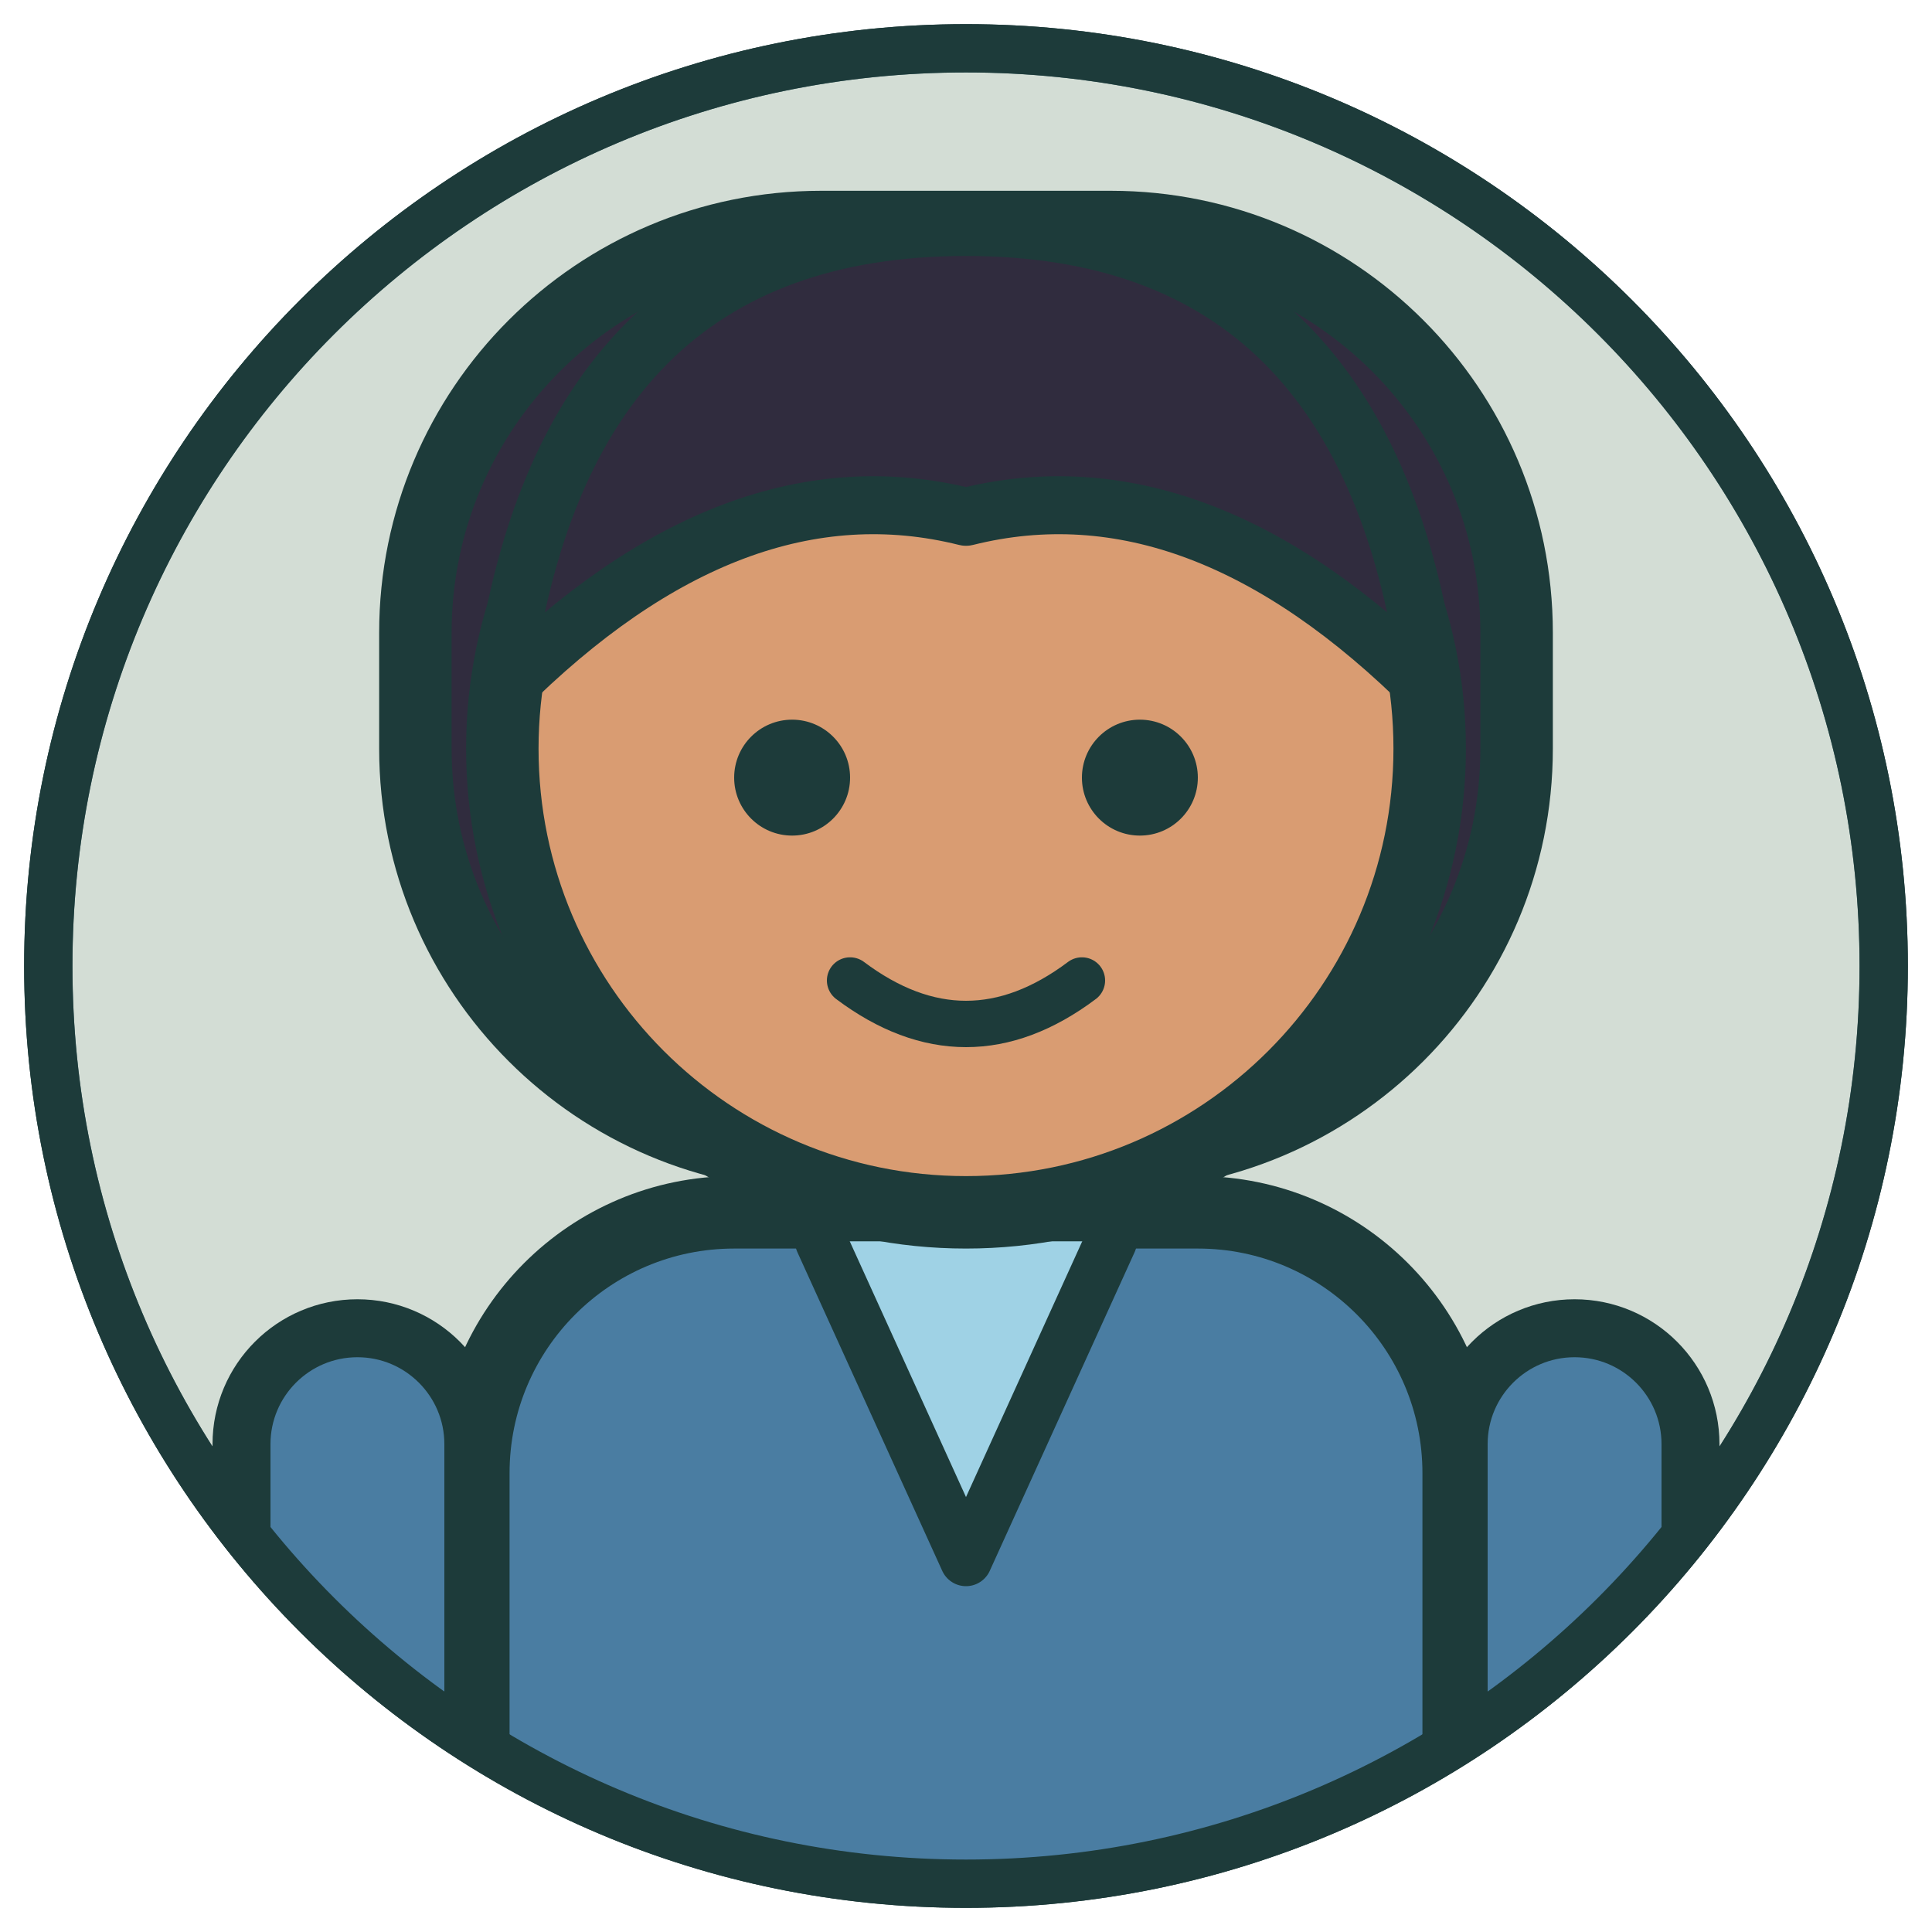
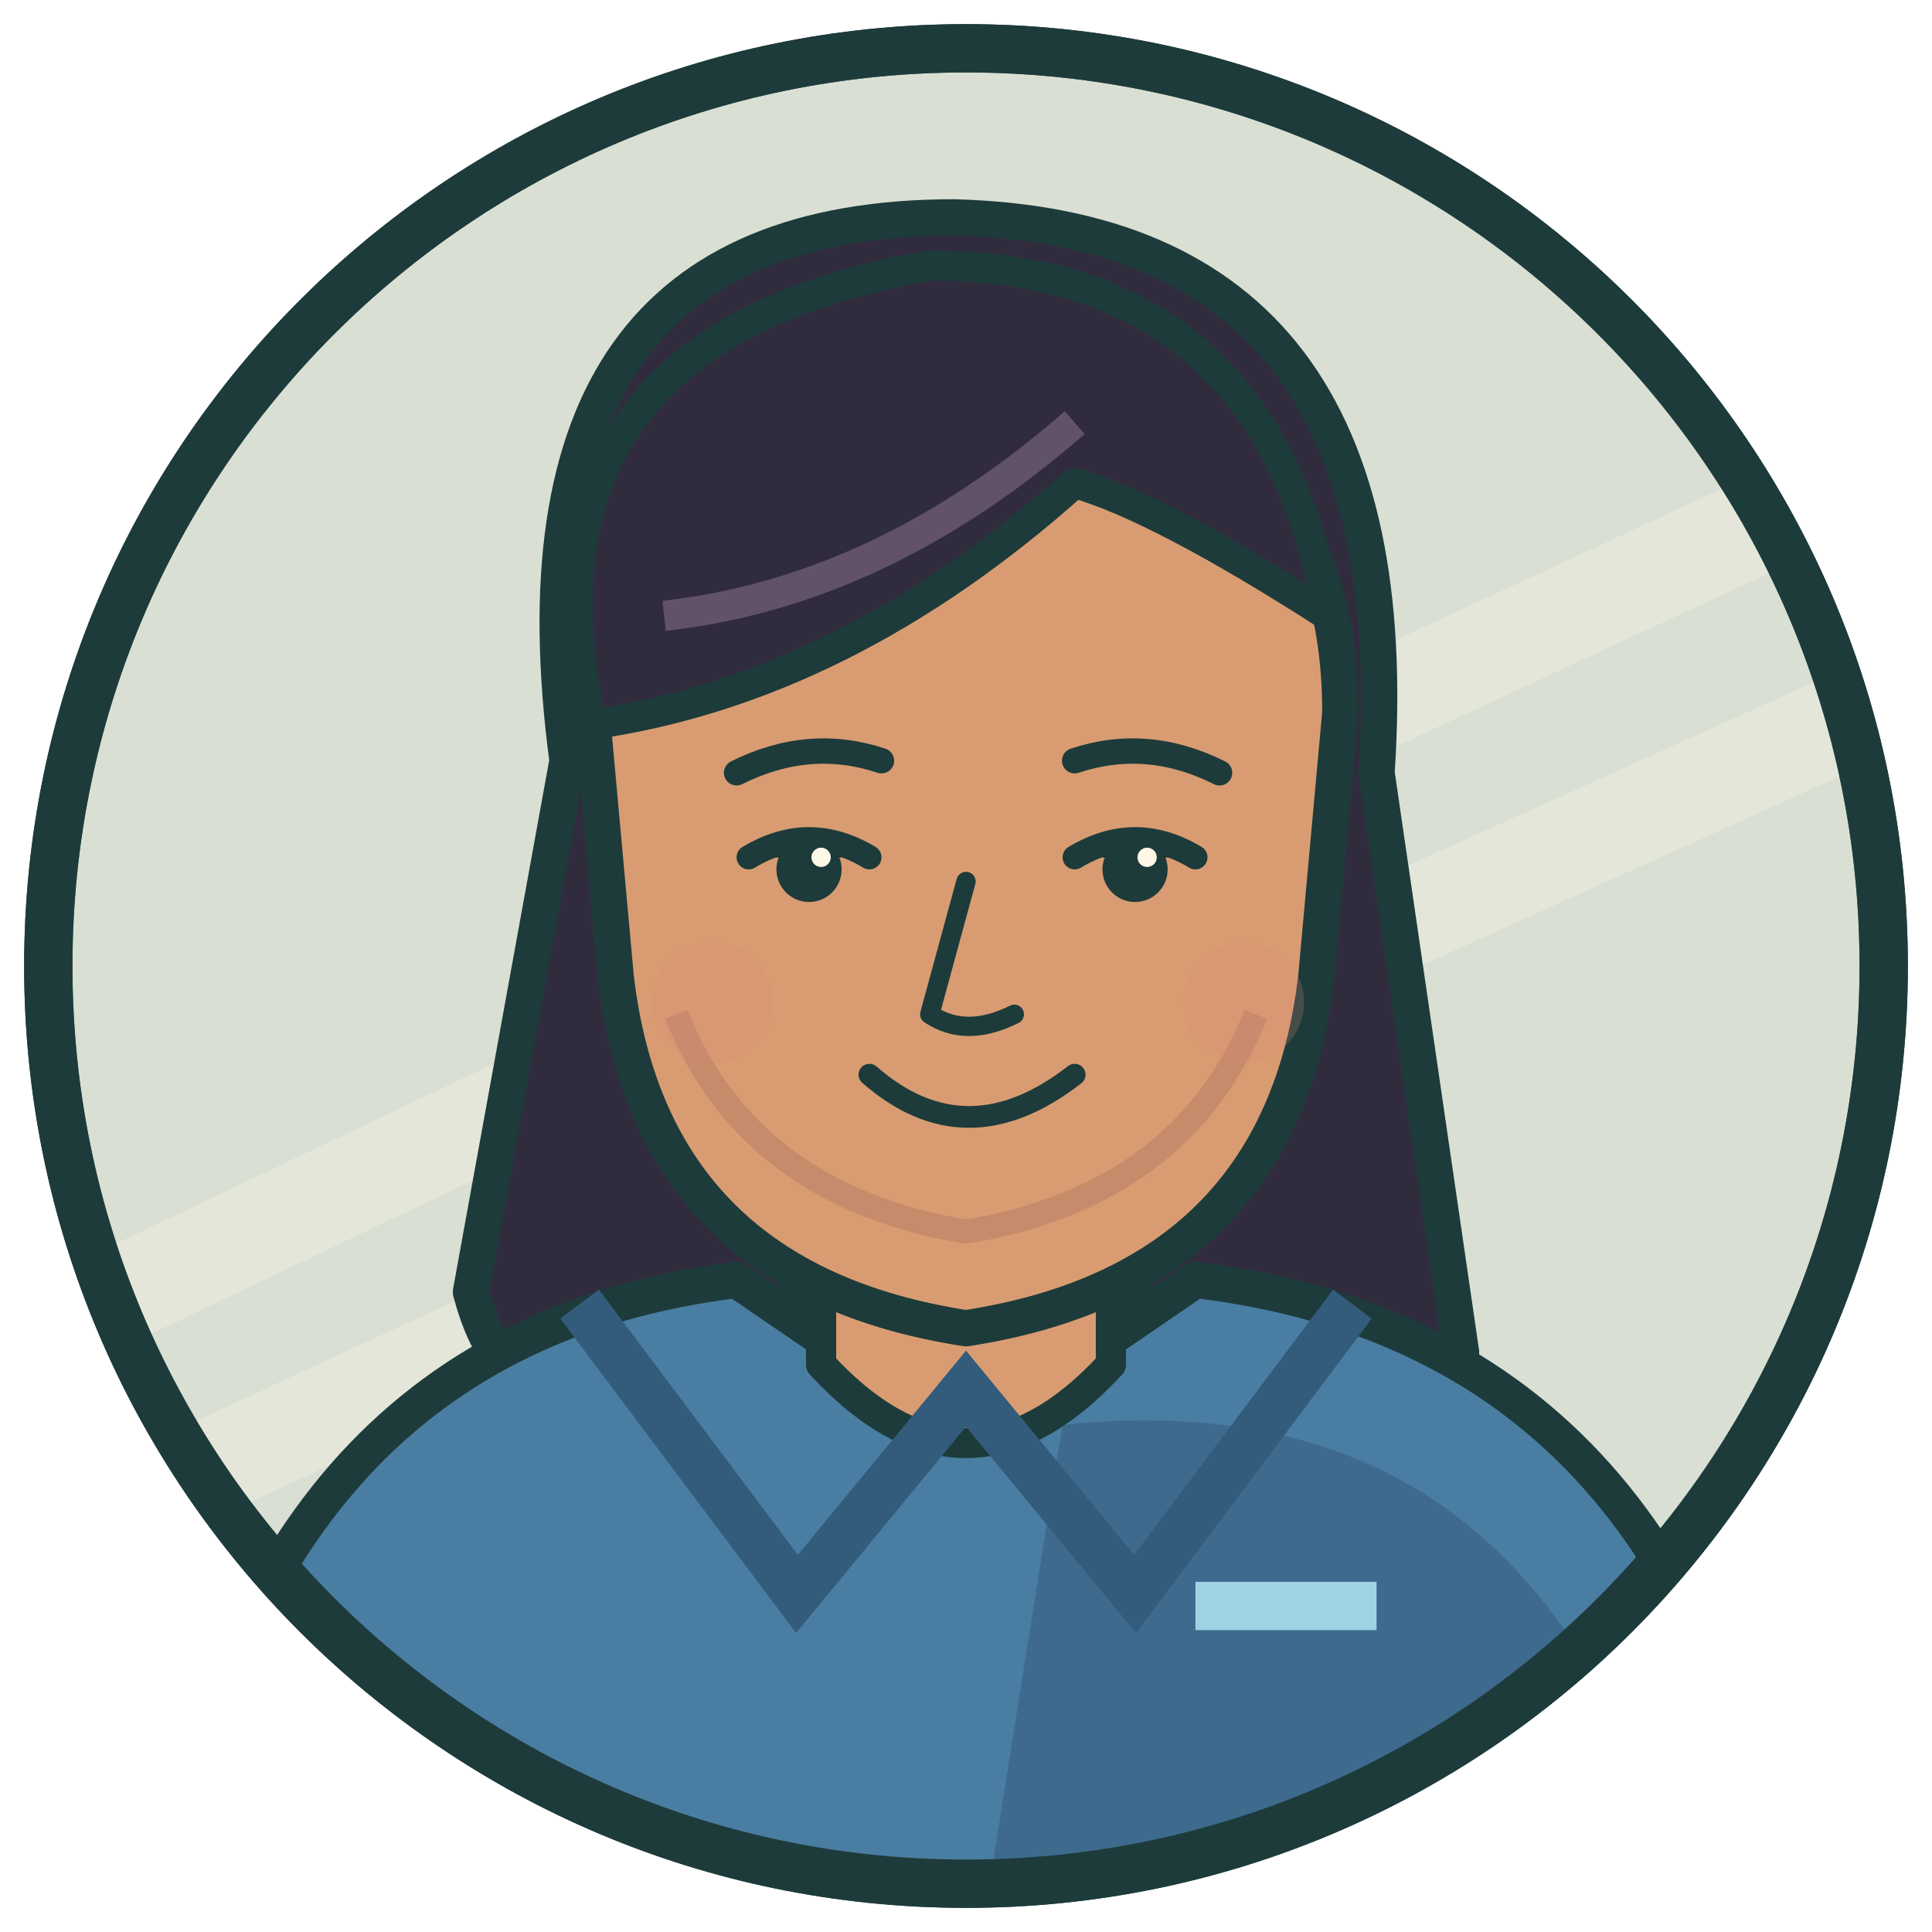
<svg xmlns="http://www.w3.org/2000/svg" width="160" height="160" viewBox="0 0 160 160">
  <defs>
    <clipPath id="c">
      <circle cx="80" cy="80" r="76" />
    </clipPath>
  </defs>
  <circle cx="80" cy="80" r="76" fill="#efe3cc" stroke="#1d3b3a" stroke-width="4" stroke-linejoin="round" stroke-linecap="round" />
  <g clip-path="url(#c)">
-     <circle cx="80" cy="80" r="76" fill="#9fd2e5" opacity=".35" />
-     <g transform="translate(-16 -10) scale(2.4)">
-       <rect x="28" y="78" width="10" height="32.0" rx="4" fill="#2b3a4a" stroke="#1d3b3a" stroke-width="2" stroke-linejoin="round" stroke-linecap="round" />
-       <ellipse cx="33" cy="110.0" rx="6" ry="3.5" fill="#1d3b3a" />
-       <rect x="42" y="78" width="10" height="32.0" rx="4" fill="#2b3a4a" stroke="#1d3b3a" stroke-width="2" stroke-linejoin="round" stroke-linecap="round" />
-       <ellipse cx="47" cy="110.0" rx="6" ry="3.5" fill="#1d3b3a" />
-       <rect x="21" y="12" width="38" height="32" rx="14" fill="#302c3e" stroke="#1d3b3a" stroke-width="2.5" stroke-linejoin="round" stroke-linecap="round" />
-       <rect x="23" y="46" width="34" height="36" rx="9" fill="#4a7da2" stroke="#1d3b3a" stroke-width="2.5" stroke-linejoin="round" stroke-linecap="round" />
-       <path d="M35 47 L40 58 L45 47" fill="#9fd2e5" stroke="#1d3b3a" stroke-width="1.8" stroke-linejoin="round" stroke-linecap="round" />
-       <rect x="15" y="50.0" width="8" height="26" rx="4" fill="#4a7da2" stroke="#1d3b3a" stroke-width="2" stroke-linejoin="round" stroke-linecap="round" />
-       <circle cx="19" cy="78.0" r="4" fill="#d99c72" stroke="#1d3b3a" stroke-width="1.8" stroke-linejoin="round" stroke-linecap="round" />
-       <rect x="57" y="50.0" width="8" height="26" rx="4" fill="#4a7da2" stroke="#1d3b3a" stroke-width="2" stroke-linejoin="round" stroke-linecap="round" />
-       <circle cx="61" cy="78.0" r="4" fill="#d99c72" stroke="#1d3b3a" stroke-width="1.8" stroke-linejoin="round" stroke-linecap="round" />
-       <circle cx="40" cy="30" r="16" fill="#d99c72" stroke="#1d3b3a" stroke-width="2.5" stroke-linejoin="round" stroke-linecap="round" />
-       <path d="M24 28 q2 -16 16 -16 q14 0 16 16 q-8 -8 -16 -6 q-8 -2 -16 6z" fill="#302c3e" stroke="#1d3b3a" stroke-width="2" stroke-linejoin="round" stroke-linecap="round" />
-       <circle cx="34" cy="31" r="2" fill="#1d3b3a" />
-       <circle cx="46" cy="31" r="2" fill="#1d3b3a" />
-       <path d="M36 38 q4 3 8 0" fill="none" stroke="#1d3b3a" stroke-width="1.6" stroke-linejoin="round" stroke-linecap="round" />
-     </g>
+     <circle cx="80" cy="80" r="76" fill="#9fd2e5" opacity=".27" />
+     <path d="M-2 113 Q75 76 164 35 M-3 131 Q83 91 170 52" fill="none" stroke="#fff8e8" stroke-width="8" opacity=".27" />
+     <path d="M47 63 Q41 18 79 18 Q117 19 114 64 L121 112 Q113 125 102 108 L57 108 Q43 122 39 107Z" fill="#302c3e" stroke="#1d3b3a" stroke-width="3" stroke-linejoin="round" stroke-linecap="round" />
+     <path d="M13 161 Q20 111 61 106 L80 119 L99 106 Q141 111 148 161Z" fill="#4a7da2" stroke="#1d3b3a" stroke-width="3" stroke-linejoin="round" stroke-linecap="round" />
+     <path d="M88 118 Q126 114 138 153 L147 162 L81 162Z" fill="#335b7b" opacity=".55" />
+     <path d="M68 99 L68 113 Q80 126 92 113 L92 99" fill="#d99c72" stroke="#1d3b3a" stroke-width="2.5" stroke-linejoin="round" stroke-linecap="round" />
+     <path d="M49 59 Q49 32 80 29 Q111 32 111 59 L109 81 Q106 106 80 110 Q54 106 51 81Z" fill="#d99c72" stroke="#1d3b3a" stroke-width="3" stroke-linejoin="round" stroke-linecap="round" />
+     <path d="M56 84 Q62 99 80 102 Q98 99 104 84" fill="none" stroke="#b77e65" stroke-width="2" opacity=".55" />
+     <path d="M49 60 Q42 28 77 22 Q105 22 110 51 Q96 42 89 40 Q70 57 49 60Z" fill="#302c3e" stroke="#1d3b3a" stroke-width="2.5" stroke-linejoin="round" stroke-linecap="round" />
+     <path d="M55 51 Q73 49 89 35" fill="none" stroke="#615269" stroke-width="2.5" />
+     <path d="M61 64 q6 -3 12 -1 M89 63 q6 -2 12 1" fill="none" stroke="#1d3b3a" stroke-width="2.1" stroke-linejoin="round" stroke-linecap="round" />
+     <path d="M62 71 q5 -3 10 0 M89 71 q5 -3 10 0" stroke="#1d3b3a" stroke-width="2" stroke-linejoin="round" stroke-linecap="round" />
+     <circle cx="67" cy="72" r="2.7" fill="#1d3b3a" />
+     <circle cx="94" cy="72" r="2.7" fill="#1d3b3a" />
+     <circle cx="68" cy="71" r=".8" fill="#fff8e8" />
+     <circle cx="95" cy="71" r=".8" fill="#fff8e8" />
+     <path d="M80 73 l-3 11 q3 2 7 0" fill="none" stroke="#1d3b3a" stroke-width="1.6" stroke-linejoin="round" stroke-linecap="round" />
+     <path d="M72 89 Q80 96 89 89" fill="none" stroke="#1d3b3a" stroke-width="1.8" stroke-linejoin="round" stroke-linecap="round" />
+     <circle cx="59" cy="83" r="5" fill="#d98977" opacity=".23" />
+     <circle cx="103" cy="83" r="5" fill="#d98977" opacity=".23" />
+     <path d="M48 108 L66 132 L80 115 L94 132 L112 108" fill="none" stroke="#335b7b" stroke-width="4" />
+     <path d="M99 133 h15" stroke="#9fd2e5" stroke-width="4" />
  </g>
  <circle cx="80" cy="80" r="76" fill="none" stroke="#1d3b3a" stroke-width="4" stroke-linejoin="round" stroke-linecap="round" />
</svg>
